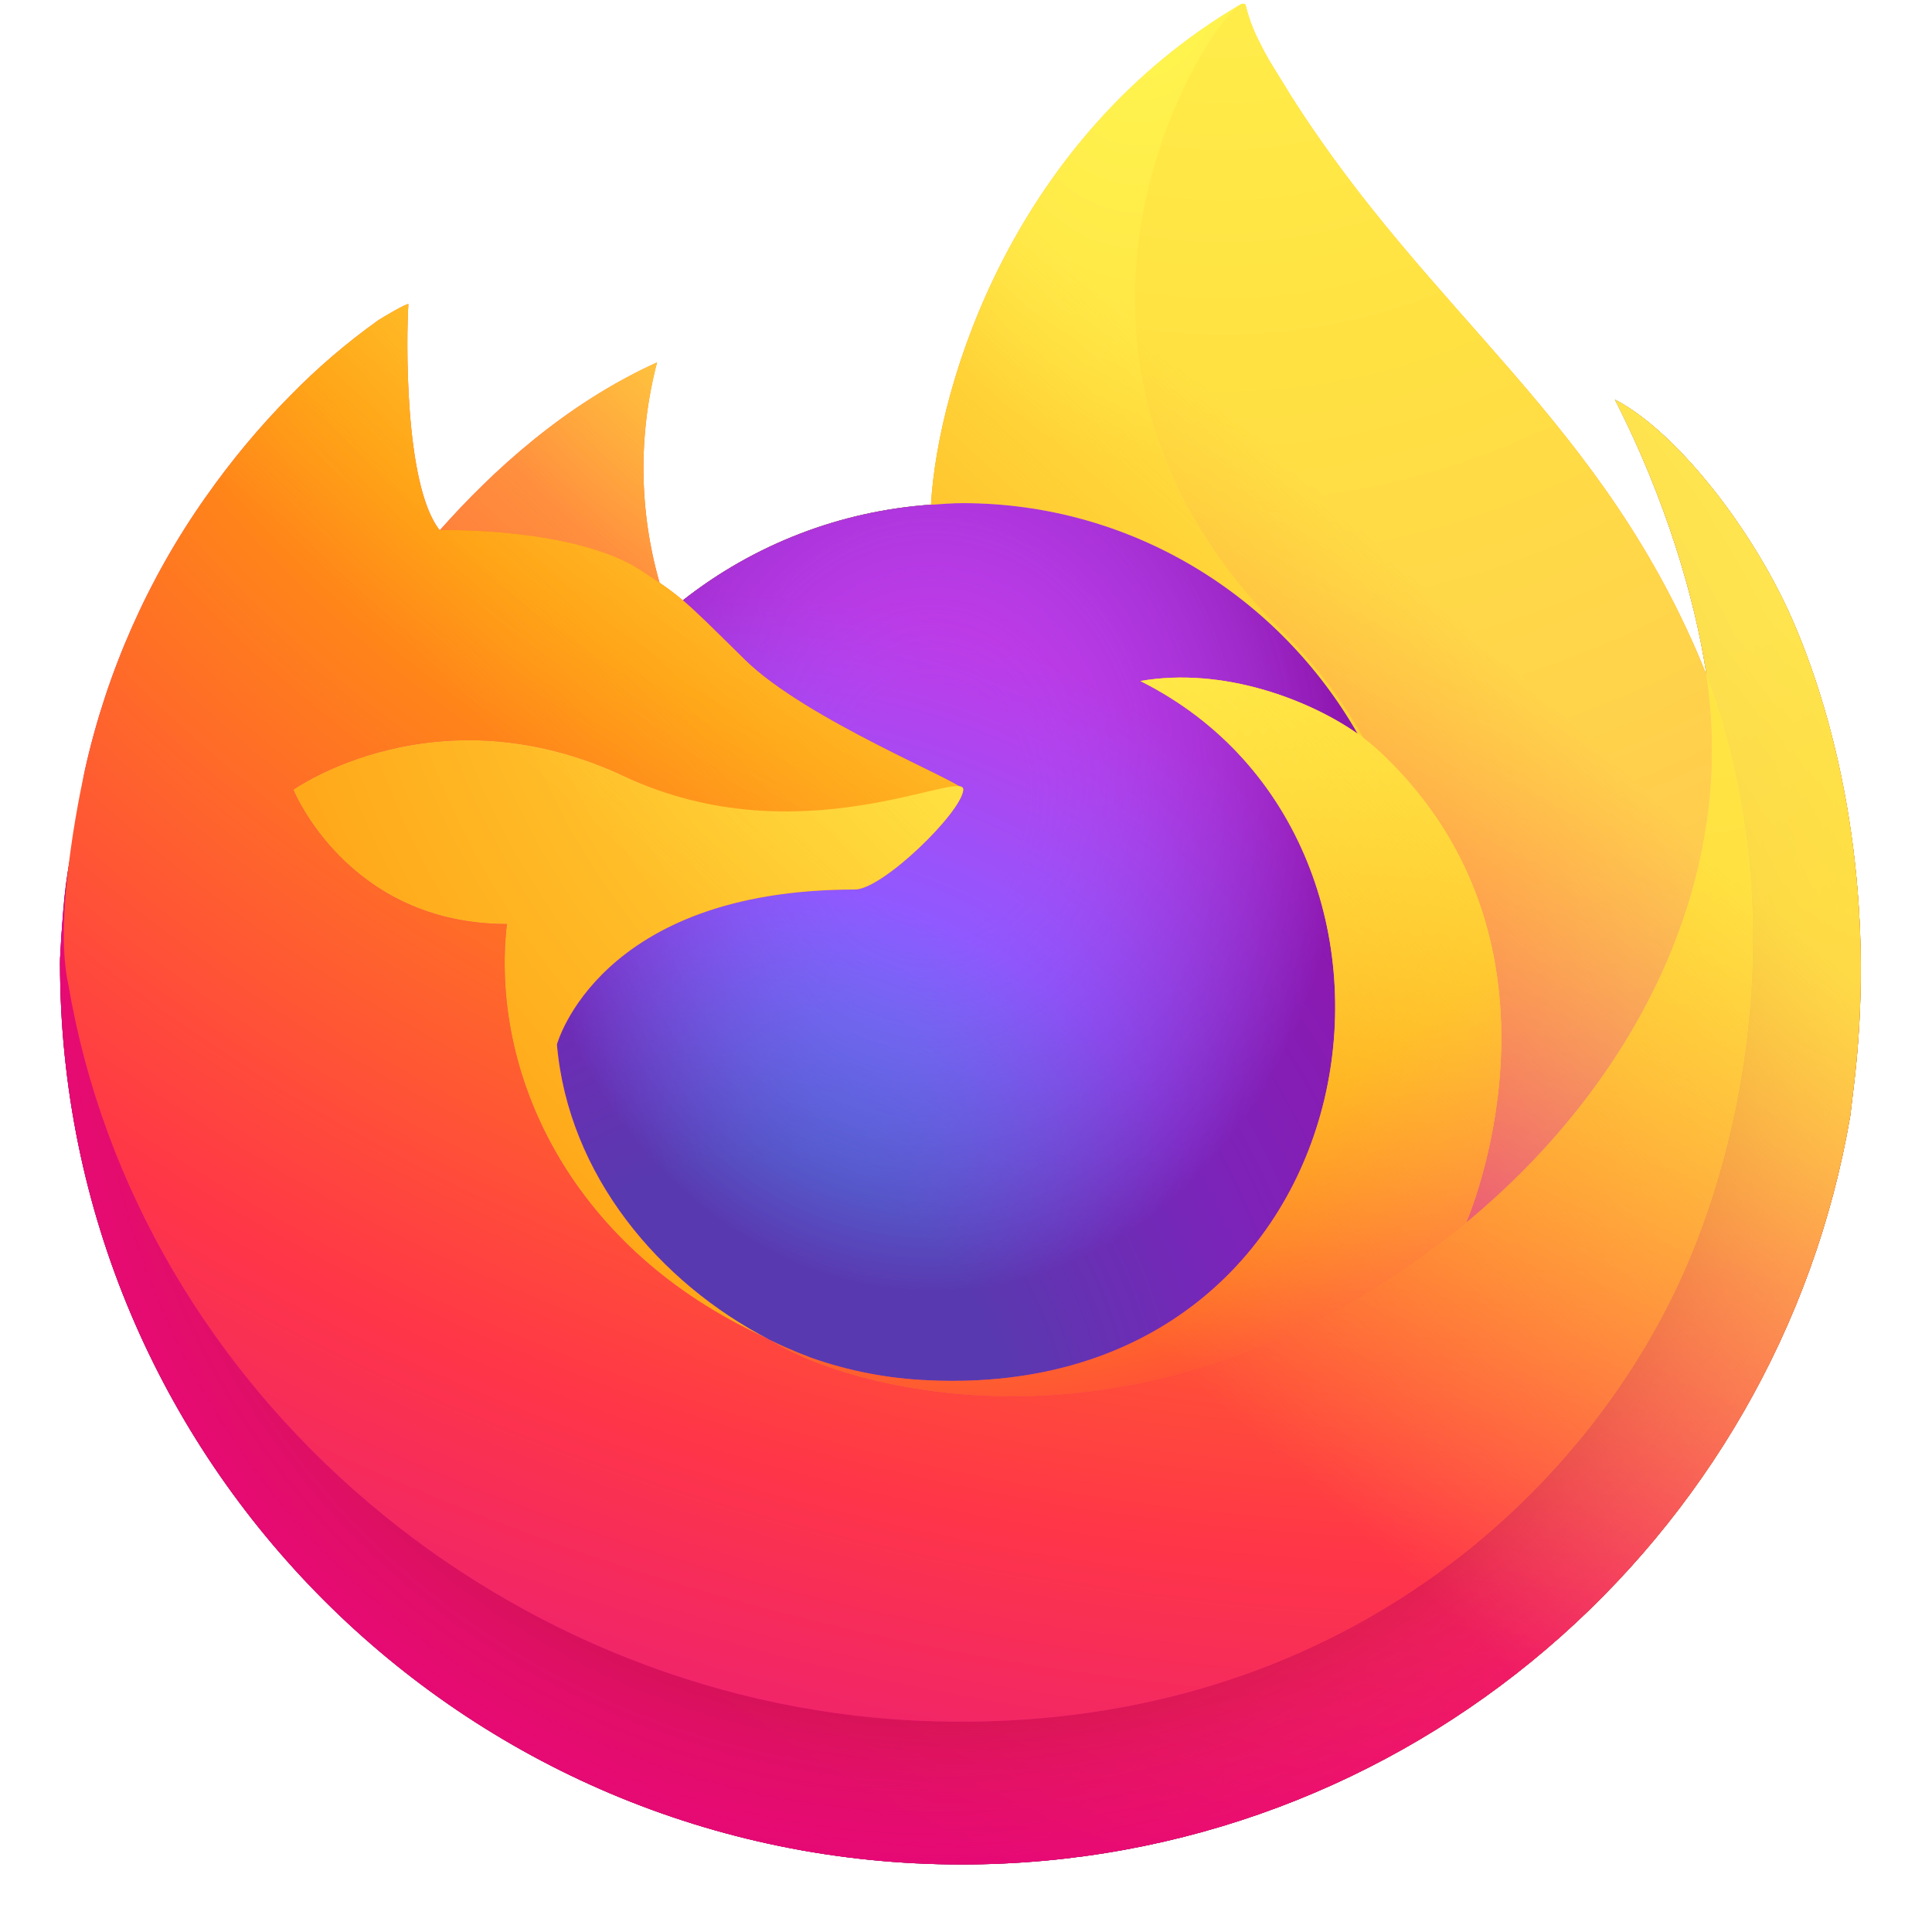
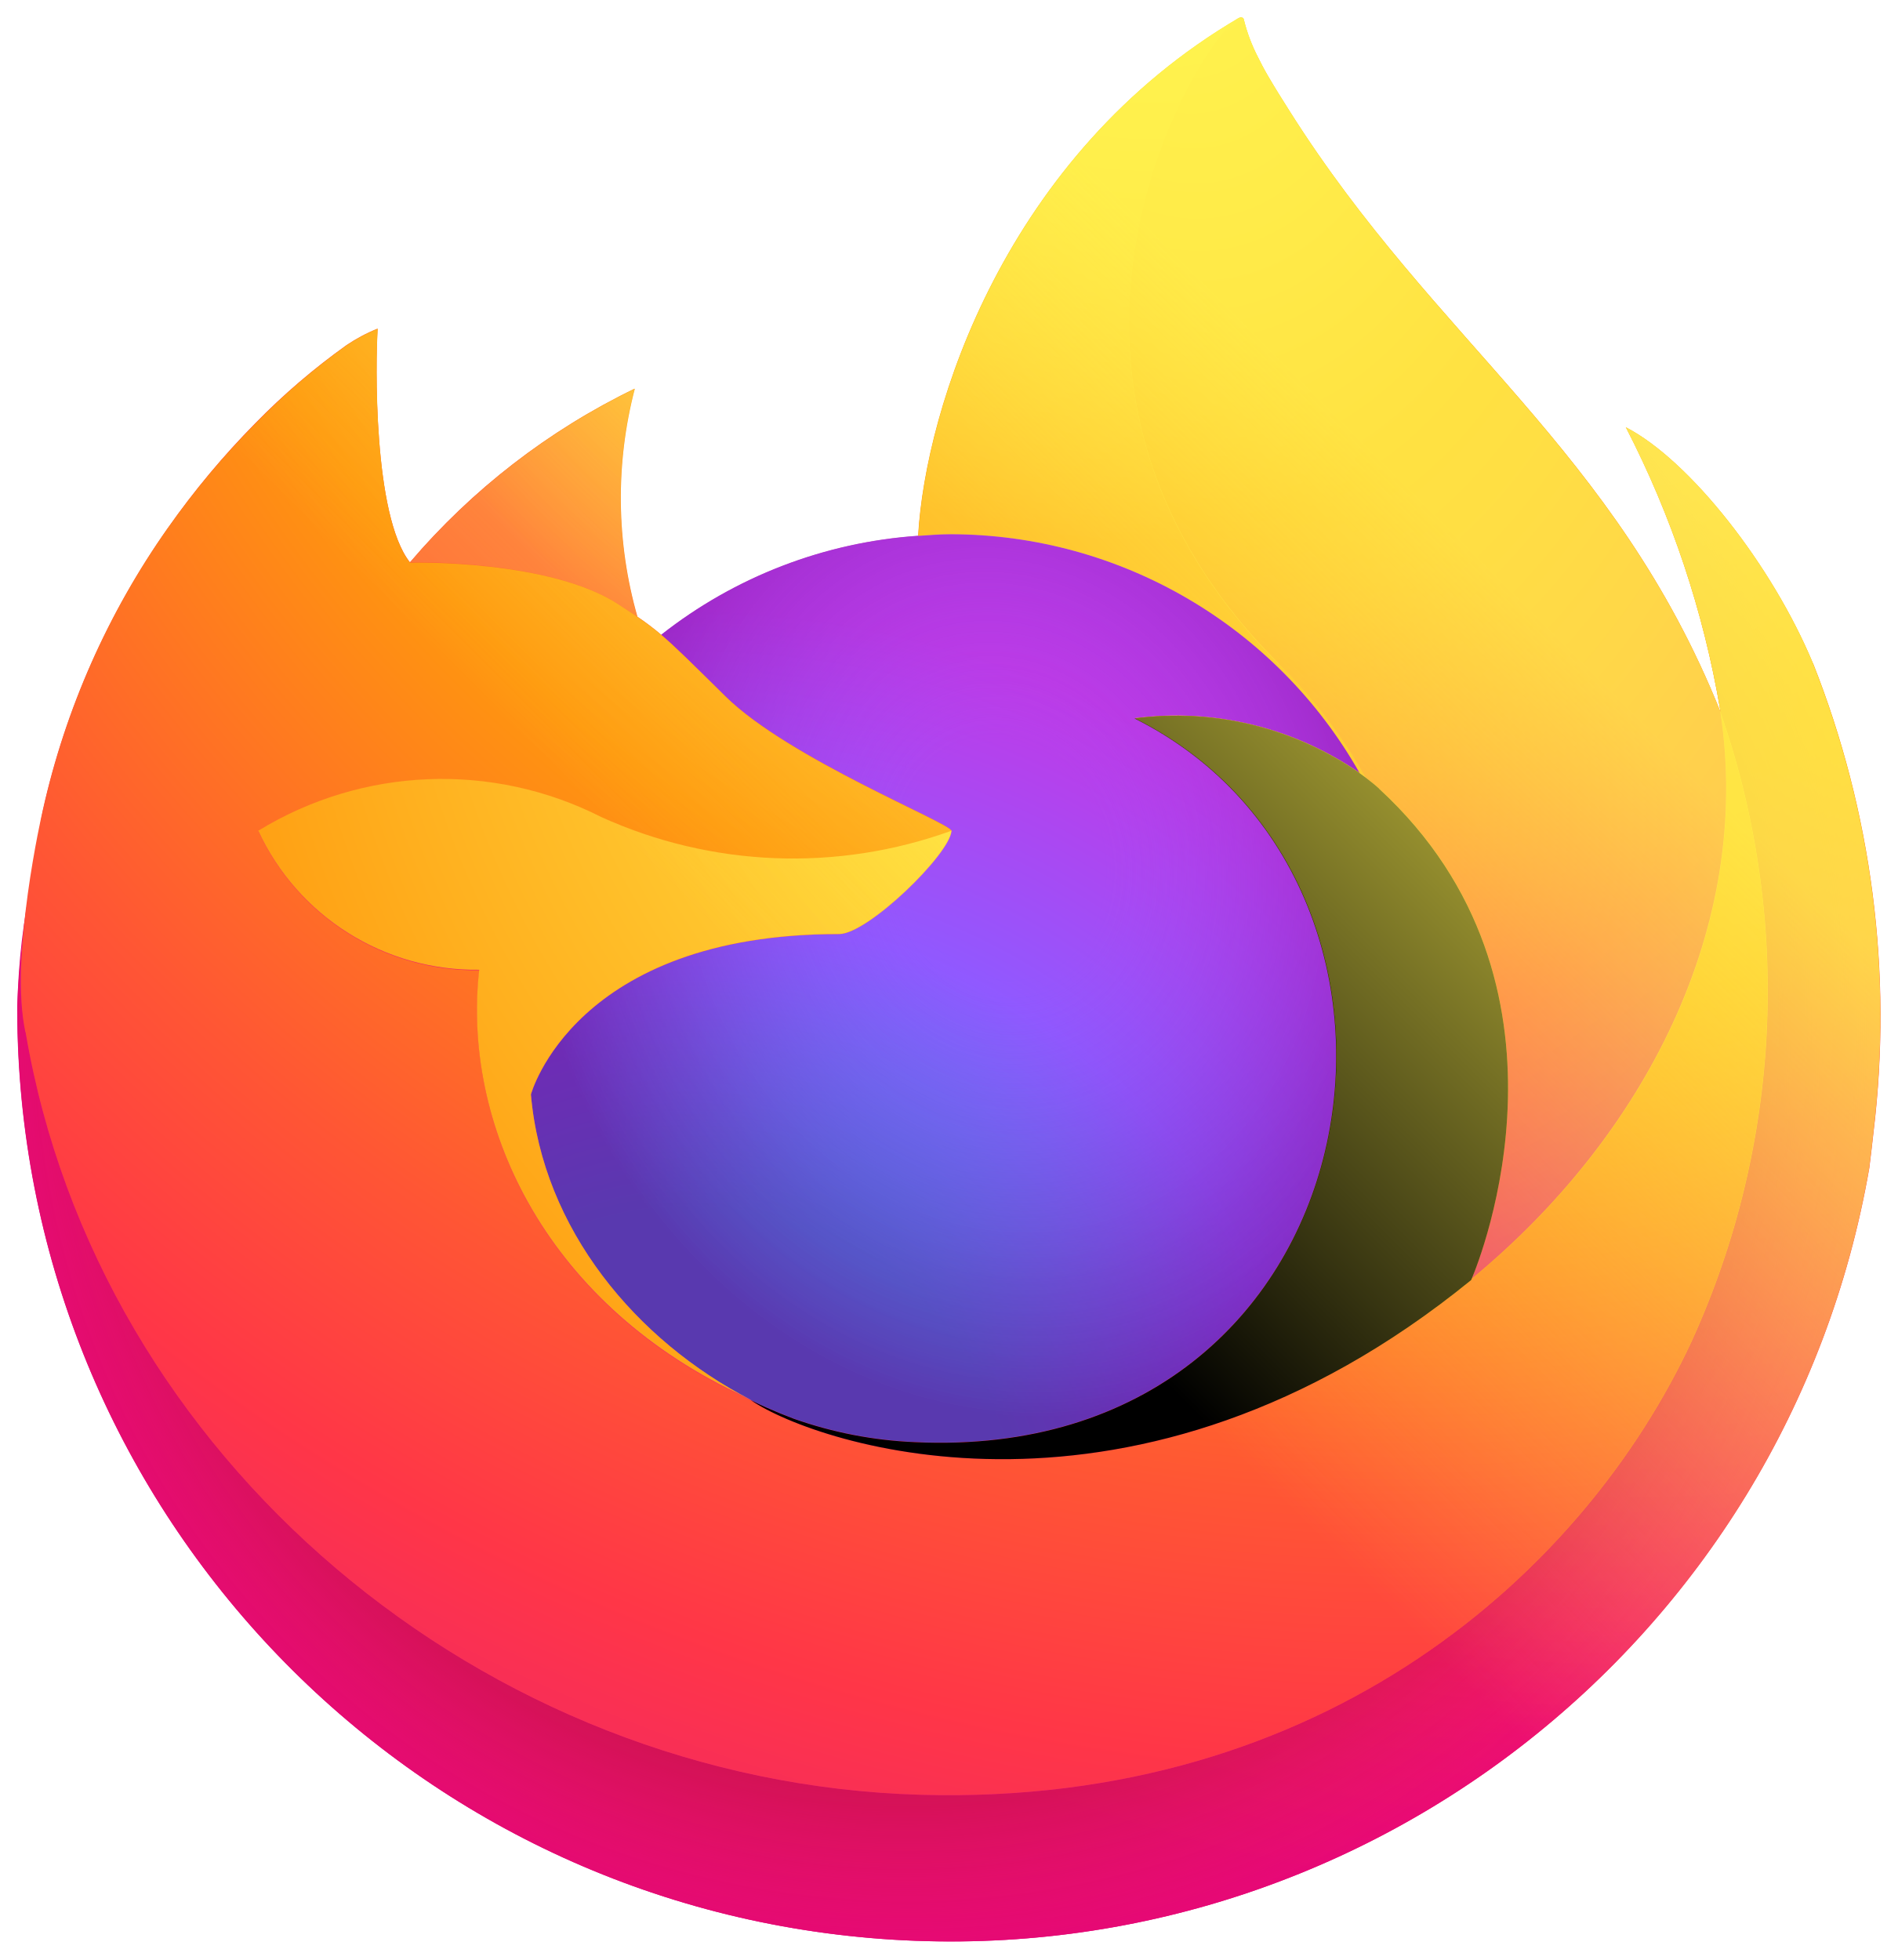
- <svg xmlns="http://www.w3.org/2000/svg" xmlns:xlink="http://www.w3.org/1999/xlink" viewBox="0 0 51500 51500">
-   <radialGradient id="b" cx="87.4%" cy="-12.9%" r="128%" gradientTransform="matrix(.8 0 0 1 .18 .13)">
-     <stop offset=".13" stop-color="#ffbd4f" />
-     <stop offset=".28" stop-color="#ff980e" />
-     <stop offset=".47" stop-color="#ff3750" />
-     <stop offset=".78" stop-color="#eb0878" />
-     <stop offset=".86" stop-color="#e50080" />
-   </radialGradient>
-   <radialGradient id="d" cx="49%" cy="40%" r="128%" gradientTransform="matrix(.82 0 0 1 .09 0)">
-     <stop offset=".3" stop-color="#960e18" />
-     <stop offset=".35" stop-color="#b11927" stop-opacity=".74" />
-     <stop offset=".43" stop-color="#db293d" stop-opacity=".34" />
-     <stop offset=".5" stop-color="#f5334b" stop-opacity=".1" />
-     <stop offset=".53" stop-color="#ff3750" stop-opacity="0" />
-   </radialGradient>
-   <radialGradient id="e" cx="48%" cy="-12%" r="140%">
-     <stop offset=".13" stop-color="#fff44f" />
-     <stop offset=".53" stop-color="#ff980e" />
-   </radialGradient>
-   <radialGradient id="f" cx="22.76%" cy="110.11%" r="100%">
-     <stop offset=".35" stop-color="#3a8ee6" />
-     <stop offset=".67" stop-color="#9059ff" />
-     <stop offset="1" stop-color="#c139e6" />
-   </radialGradient>
-   <radialGradient id="h" cx="52%" cy="33%" r="59%" gradientTransform="scale(.9 1)">
-     <stop offset=".21" stop-color="#9059ff" stop-opacity="0" />
-     <stop offset=".97" stop-color="#6e008b" stop-opacity=".6" />
-   </radialGradient>
-   <radialGradient id="i" cx="210%" cy="-100%" r="290%">
-     <stop offset=".1" stop-color="#ffe226" />
-     <stop offset=".79" stop-color="#ff7139" />
-   </radialGradient>
-   <radialGradient id="j" cx="84%" cy="-41%" r="180%">
-     <stop offset=".11" stop-color="#fff44f" />
-     <stop offset=".46" stop-color="#ff980e" />
-     <stop offset=".72" stop-color="#ff3647" />
-     <stop offset=".9" stop-color="#e31587" />
-   </radialGradient>
-   <radialGradient id="k" cx="16.1%" cy="-18.6%" r="348.8%" gradientTransform="matrix(.10453 .46743 -.99452 .04913 -.05 -.26)">
-     <stop offset="0" stop-color="#fff44f" />
-     <stop offset=".3" stop-color="#ff980e" />
-     <stop offset=".57" stop-color="#ff3647" />
-     <stop offset=".74" stop-color="#e31587" />
-   </radialGradient>
-   <radialGradient id="l" cx="18.9%" cy="-42.5%" r="238.4%">
-     <stop offset=".14" stop-color="#fff44f" />
-     <stop offset=".48" stop-color="#ff980e" />
-     <stop offset=".66" stop-color="#ff3647" />
-     <stop offset=".9" stop-color="#e31587" />
-   </radialGradient>
-   <radialGradient id="m" cx="159.3%" cy="-44.72%" r="313.1%">
-     <stop offset=".09" stop-color="#fff44f" />
-     <stop offset=".63" stop-color="#ff980e" />
-   </radialGradient>
-   <linearGradient id="a" x1="87.25%" x2="9.4%" y1="15.5%" y2="93.1%">
-     <stop offset=".05" stop-color="#fff44f" />
-     <stop offset=".37" stop-color="#ff980e" />
-     <stop offset=".53" stop-color="#ff3647" />
-     <stop offset=".7" stop-color="#e31587" />
-   </linearGradient>
-   <linearGradient id="n" x1="80%" x2="18%" y1="14%" y2="84%">
-     <stop offset=".17" stop-color="#fff44f" stop-opacity=".8" />
-     <stop offset=".6" stop-color="#fff44f" stop-opacity="0" />
-   </linearGradient>
-   <path id="c" d="M47870 16735c-1044-2512-3160-5224-4820-6082 1352 2650 2134 5310 2433 7294 0-6 2 5 4 22l4 26c2268 6147 1032 12398-748 16218-2754 5910-9420 11967-19857 11670-11276-318-21210-8683-23064-19643-338-1728 0-2605 170-4008-207 1080-286 1394-390 3315l-2 123c0 13270 10760 24030 24032 24030 11887 0 21756-8630 23690-19963l110-927c477-4120-53-8453-1560-12075z" />
-   <path id="g" d="M25677 21050c-40 598-2150 2660-2890 2660-6834 0-7943 4133-7943 4133 303 3480 2726 6348 5660 7865 134 70 270 130 405 193a13277 13277 0 00706 289 10674 10674 0 003127 603c11978 562 14300-14320 5655-18640 2213-385 4510 505 5794 1407-2100-3672-6025-6150-10530-6150-285 0-564 24-844 43a12025 12025 0 00-6614 2549c366 310 780 724 1650 1583 1630 1606 5813 3270 5822 3465z" />
-   <path fill="url(#a)" d="M47870 16735c-1044-2512-3160-5224-4820-6082 1352 2650 2134 5310 2433 7294l5 40c-2718-6773-7325-9505-11088-15452l-566-920a7372 7372 0 01-265-497 4370 4370 0 01-359-950 63 63 0 00-55-65 82 82 0 00-45 0l-12 7-17 10 10-14c-6037 3536-8085 10076-8274 13350a12025 12025 0 00-6614 2548 7136 7136 0 00-622-470 11134 11134 0 01-68-5873c-2468 1124-4390 2900-5785 4470h-10c-953-1206-886-5187-832-6018-10-52-710 363-802 425a17507 17507 0 00-2349 2012 21048 21048 0 00-2244 2692l-1 3v-3a20284 20284 0 00-3225 7280l-32 160a39700 39700 0 00-237 1500l-5 52a22907 22907 0 00-390 3316l-1 120c0 13270 10760 24030 24032 24030 11887 0 21756-8630 23690-19963l110-927c477-4120-53-8453-1560-12075zM20170 35545c113 53 220 112 334 164l16 10a12620 12620 0 01-350-174zm5506-14493zm19813-3060l-3-23 4 26z" />
-   <use fill="url(#b)" xlink:href="#c" />
-   <use fill="url(#d)" xlink:href="#c" />
-   <path fill="url(#e)" d="M36192 19560l150 110a13070 13070 0 00-2231-2911C26640 9290 32150 563 33080 120l10-13c-6037 3535-8085 10076-8273 13348 280-20 560-43 844-43 4505 0 8430 2477 10530 6150z" />
-   <use fill="url(#f)" xlink:href="#g" />
-   <use fill="url(#h)" xlink:href="#g" />
-   <path fill="url(#i)" d="M17083 15204a24404 24404 0 01498 330 11134 11134 0 01-67-5874c-2470 1125-4390 2900-5785 4470 115-3 3600-66 5354 1074z" />
-   <path fill="url(#j)" d="M1822 26240c1855 10960 11788 19325 23063 19644 10437 296 17104-5762 19858-11670 1780-3820 3016-10070 748-16218v-2l-4-24c-2-17-4-28-4-22l5 40c853 5566-1980 10958-6405 14604l-13 30c-8625 7023-16878 4237-18550 3097a14410 14410 0 01-350-174c-5028-2403-7105-6984-6660-10913-4245 0-5693-3580-5693-3580s3812-2718 8836-355c4653 2190 9023 355 9023 354-10-195-4192-1860-5822-3465-872-860-1285-1272-1652-1583a7136 7136 0 00-622-470 28293 28293 0 00-498-330c-1753-1140-5240-1076-5355-1073h-10c-953-1207-886-5188-832-6020-10-50-710 363-802 426a17507 17507 0 00-2349 2012 21048 21048 0 00-2244 2692l-1 3v-3a20284 20284 0 00-3225 7280c-10 52-865 3784-444 5720z" />
-   <path fill="url(#k)" d="M34110 16760a13070 13070 0 012231 2910l360 296c5450 5020 2594 12120 2380 12626 4426-3646 7258-9038 6405-14604-2716-6774-7323-9506-11086-15453l-566-920a7372 7372 0 01-265-497 4370 4370 0 01-359-950 63 63 0 00-55-65 82 82 0 00-45 0l-12 7-17 10c-930 443-6440 9170 1030 16640z" />
-   <path fill="url(#l)" d="M36702 19965a4743 4743 0 00-360-295l-150-110c-1283-900-3580-1792-5794-1407 8644 4322 6323 19203-5655 18640a10674 10674 0 01-3127-603 13451 13451 0 01-706-289 9064 9064 0 01-405-193l16 10c1670 1140 9924 3925 18550-3097l13-30c213-506 3068-7606-2380-12626z" />
-   <path fill="url(#m)" d="M14844 27844s1110-4133 7943-4133c740 0 2850-2062 2890-2660s-4370 1836-9023-354c-5024-2363-8836 354-8836 354s1448 3580 5693 3580c-445 3930 1632 8510 6660 10913 113 53 218 112 334 164-2935-1517-5358-4384-5660-7865z" />
-   <path fill="url(#n)" d="M47870 16735c-1044-2512-3160-5224-4820-6082 1352 2650 2134 5310 2433 7294l5 40c-2718-6773-7325-9505-11088-15452l-566-920a7372 7372 0 01-265-497 4370 4370 0 01-359-950 63 63 0 00-55-65 82 82 0 00-45 0l-12 7-17 10 10-14c-6037 3536-8085 10076-8274 13350 280-20 560-43 845-43 4505 0 8430 2477 10530 6148-1284-900-3580-1792-5795-1407 8644 4322 6323 19203-5655 18640a10674 10674 0 01-3127-603 13451 13451 0 01-706-289 9064 9064 0 01-405-193l17 10a14410 14410 0 01-350-174c112 53 218 112 333 164-2935-1517-5358-4384-5660-7865 0 0 1108-4133 7942-4133 740 0 2850-2062 2890-2660-10-195-4190-1860-5822-3465-870-860-1285-1272-1650-1583a7136 7136 0 00-623-470 11134 11134 0 01-67-5873c-2470 1124-4390 2900-5785 4470h-10c-953-1207-886-5187-832-6020-10-50-710 363-802 426a17507 17507 0 00-2349 2012 21048 21048 0 00-2243 2692l-1 3v-3a20284 20284 0 00-3225 7280l-32 160a39787 39787 0 00-277 1515c-2 18 2-17 0 0a27956 27956 0 00-355 3353l-3 122c0 13270 10760 24030 24032 24030 11887 0 21756-8630 23690-19963l110-927c477-4120-53-8453-1560-12075zm-2384 1234l4 26v-2l-4-24z" />
+ <svg xmlns="http://www.w3.org/2000/svg" width="77.42" height="79.97" version="1.1" viewBox="0 0 77.42 79.97">
+   <defs>
+     <linearGradient id="ff_a" x1="70.79" x2="6.447" y1="12.39" y2="74.47" gradientTransform="translate(-1.3 -.004086)" gradientUnits="userSpaceOnUse">
+       <stop stop-color="#fff44f" offset=".048" />
+       <stop stop-color="#ffe847" offset=".111" />
+       <stop stop-color="#ffc830" offset=".225" />
+       <stop stop-color="#ff980e" offset=".368" />
+       <stop stop-color="#ff8b16" offset=".401" />
+       <stop stop-color="#ff672a" offset=".462" />
+       <stop stop-color="#ff3647" offset=".534" />
+       <stop stop-color="#e31587" offset=".705" />
+     </linearGradient>
+     <radialGradient id="ff_b" cx="-7907" cy="-8515" r="80.8" gradientTransform="translate(7974,8524)" gradientUnits="userSpaceOnUse">
+       <stop stop-color="#ffbd4f" offset=".129" />
+       <stop stop-color="#ffac31" offset=".186" />
+       <stop stop-color="#ff9d17" offset=".247" />
+       <stop stop-color="#ff980e" offset=".283" />
+       <stop stop-color="#ff563b" offset=".403" />
+       <stop stop-color="#ff3750" offset=".467" />
+       <stop stop-color="#f5156c" offset=".71" />
+       <stop stop-color="#eb0878" offset=".782" />
+       <stop stop-color="#e50080" offset=".86" />
+     </radialGradient>
+     <radialGradient id="ff_c" cx="-7937" cy="-8482" r="80.8" gradientTransform="translate(7974,8524)" gradientUnits="userSpaceOnUse">
+       <stop stop-color="#960e18" offset=".3" />
+       <stop stop-color="#b11927" stop-opacity=".74" offset=".351" />
+       <stop stop-color="#db293d" stop-opacity=".343" offset=".435" />
+       <stop stop-color="#f5334b" stop-opacity=".094" offset=".497" />
+       <stop stop-color="#ff3750" stop-opacity="0" offset=".53" />
+     </radialGradient>
+     <radialGradient id="ff_d" cx="-7927" cy="-8533" r="58.53" gradientTransform="translate(7974,8524)" gradientUnits="userSpaceOnUse">
+       <stop stop-color="#fff44f" offset=".132" />
+       <stop stop-color="#ffdc3e" offset=".252" />
+       <stop stop-color="#ff9d12" offset=".506" />
+       <stop stop-color="#ff980e" offset=".526" />
+     </radialGradient>
+     <radialGradient id="ff_e" cx="-7946" cy="-8461" r="38.47" gradientTransform="translate(7974,8524)" gradientUnits="userSpaceOnUse">
+       <stop stop-color="#3a8ee6" offset=".353" />
+       <stop stop-color="#5c79f0" offset=".472" />
+       <stop stop-color="#9059ff" offset=".669" />
+       <stop stop-color="#c139e6" offset="1" />
+     </radialGradient>
+     <radialGradient id="ff_f" cx="-7936" cy="-8492" r="20.4" gradientTransform="matrix(.972 -.235 .275 1.138 10090 7834)" gradientUnits="userSpaceOnUse">
+       <stop stop-color="#9059ff" stop-opacity="0" offset=".206" />
+       <stop stop-color="#8c4ff3" stop-opacity=".064" offset=".278" />
+       <stop stop-color="#7716a8" stop-opacity=".45" offset=".747" />
+       <stop stop-color="#6e008b" stop-opacity=".6" offset=".975" />
+     </radialGradient>
+     <radialGradient id="ff_g" cx="-7938" cy="-8518" r="27.68" gradientTransform="translate(7974,8524)" gradientUnits="userSpaceOnUse">
+       <stop stop-color="#ffe226" offset="0" />
+       <stop stop-color="#ffdb27" offset=".121" />
+       <stop stop-color="#ffc82a" offset=".295" />
+       <stop stop-color="#ffa930" offset=".502" />
+       <stop stop-color="#ff7e37" offset=".732" />
+       <stop stop-color="#ff7139" offset=".792" />
+     </radialGradient>
+     <radialGradient id="ff_h" cx="-7916" cy="-8536" r="118.1" gradientTransform="translate(7974,8524)" gradientUnits="userSpaceOnUse">
+       <stop stop-color="#fff44f" offset=".113" />
+       <stop stop-color="#ff980e" offset=".456" />
+       <stop stop-color="#ff5634" offset=".622" />
+       <stop stop-color="#ff3647" offset=".716" />
+       <stop stop-color="#e31587" offset=".904" />
+     </radialGradient>
+     <radialGradient id="ff_i" cx="-7927" cy="-8523" r="86.5" gradientTransform="matrix(.105 .995 -.653 .069 -4685 8470)" gradientUnits="userSpaceOnUse">
+       <stop stop-color="#fff44f" offset="0" />
+       <stop stop-color="#ffe847" offset=".06" />
+       <stop stop-color="#ffc830" offset=".168" />
+       <stop stop-color="#ff980e" offset=".304" />
+       <stop stop-color="#ff8b16" offset=".356" />
+       <stop stop-color="#ff672a" offset=".455" />
+       <stop stop-color="#ff3647" offset=".57" />
+       <stop stop-color="#e31587" offset=".737" />
+     </radialGradient>
+     <radialGradient id="ff_j" cx="-7938" cy="-8508" r="73.72" gradientTransform="translate(7974,8524)" gradientUnits="userSpaceOnUse">
+       <stop stop-color="#fff44f" offset=".137" />
+       <stop stop-color="#ff980e" offset=".48" />
+       <stop stop-color="#ff5634" offset=".592" />
+       <stop stop-color="#ff3647" offset=".655" />
+       <stop stop-color="#e31587" offset=".904" />
+     </radialGradient>
+     <radialGradient id="ff_k" cx="-7919" cy="-8504" r="80.69" gradientTransform="translate(7974,8524)" gradientUnits="userSpaceOnUse">
+       <stop stop-color="#fff44f" offset=".094" />
+       <stop stop-color="#ffe141" offset=".231" />
+       <stop stop-color="#ffaf1e" offset=".509" />
+       <stop stop-color="#ff980e" offset=".626" />
+     </radialGradient>
+     <linearGradient id="ff_l" x1="70.01" x2="15.27" y1="12.06" y2="66.81" gradientTransform="translate(-1.3 -.004086)" gradientUnits="userSpaceOnUse">
+       <stop stop-color="#fff44f" stop-opacity=".8" offset=".167" />
+       <stop stop-color="#fff44f" stop-opacity=".634" offset=".266" />
+       <stop stop-color="#fff44f" stop-opacity=".217" offset=".489" />
+       <stop stop-color="#fff44f" stop-opacity="0" offset=".6" />
+     </linearGradient>
+   </defs>
+   <g transform="matrix(.9819843 0 0 .9819843 .6974849 .7199239)">
+     <path d="m74.62 26.83c-1.684-4.052-5.1-8.427-7.775-9.81a40.27 40.27 0 0 1 3.925 11.76l7e-3 0.065c-4.382-10.92-11.81-15.33-17.88-24.92-0.307-0.485-0.614-0.971-0.913-1.484-0.171-0.293-0.308-0.557-0.427-0.8a7.053 7.053 0 0 1-0.578-1.535 0.1 0.1 0 0 0-0.088-0.1 0.138 0.138 0 0 0-0.073 0c-5e-3 0-0.013 9e-3 -0.019 0.011s-0.019 0.011-0.028 0.015l0.015-0.026c-9.735 5.7-13.04 16.25-13.34 21.53a19.39 19.39 0 0 0-10.67 4.111 11.59 11.59 0 0 0-1-0.758 17.97 17.97 0 0 1-0.109-9.473 28.7 28.7 0 0 0-9.329 7.21h-0.018c-1.536-1.947-1.428-8.367-1.34-9.708a6.928 6.928 0 0 0-1.294 0.687 28.22 28.22 0 0 0-3.788 3.245 33.84 33.84 0 0 0-3.623 4.347v6e-3 -7e-3a32.73 32.73 0 0 0-5.2 11.74l-0.052 0.256c-0.073 0.341-0.336 2.049-0.381 2.42 0 0.029-6e-3 0.056-9e-3 0.085a36.94 36.94 0 0 0-0.629 5.343v0.2a38.76 38.76 0 0 0 76.95 6.554c0.065-0.5 0.118-0.995 0.176-1.5a39.86 39.86 0 0 0-2.514-19.47zm-44.67 30.34c0.181 0.087 0.351 0.181 0.537 0.264l0.027 0.017q-0.282-0.135-0.564-0.281zm8.878-23.38m31.95-4.934v-0.037l7e-3 0.041z" fill="url(#ff_a)" />
+     <path d="m74.62 26.83c-1.684-4.052-5.1-8.427-7.775-9.81a40.27 40.27 0 0 1 3.925 11.76v0.037l7e-3 0.041a35.1 35.1 0 0 1-1.206 26.16c-4.442 9.531-15.19 19.3-32.02 18.82-18.18-0.515-34.2-14.01-37.19-31.68-0.545-2.787 0-4.2 0.274-6.465a28.88 28.88 0 0 0-0.623 5.348v0.2a38.76 38.76 0 0 0 76.95 6.554c0.065-0.5 0.118-0.995 0.176-1.5a39.86 39.86 0 0 0-2.514-19.47z" fill="url(#ff_b)" />
+     <path d="m74.62 26.83c-1.684-4.052-5.1-8.427-7.775-9.81a40.27 40.27 0 0 1 3.925 11.76v0.037l7e-3 0.041a35.1 35.1 0 0 1-1.206 26.16c-4.442 9.531-15.19 19.3-32.02 18.82-18.18-0.515-34.2-14.01-37.19-31.68-0.545-2.787 0-4.2 0.274-6.465a28.88 28.88 0 0 0-0.623 5.348v0.2a38.76 38.76 0 0 0 76.95 6.554c0.065-0.5 0.118-0.995 0.176-1.5a39.86 39.86 0 0 0-2.514-19.47z" fill="url(#ff_c)" />
+     <path d="m55.78 31.38c0.084 0.059 0.162 0.118 0.241 0.177a21.1 21.1 0 0 0-3.6-4.695c-12.05-12.05-3.157-26.12-1.658-26.84l0.015-0.022c-9.735 5.7-13.04 16.25-13.34 21.53 0.452-0.031 0.9-0.069 1.362-0.069a19.56 19.56 0 0 1 16.98 9.917z" fill="url(#ff_d)" />
+     <path d="m38.82 33.79c-0.064 0.964-3.47 4.289-4.661 4.289-11.02 0-12.81 6.667-12.81 6.667 0.488 5.614 4.4 10.24 9.129 12.68 0.216 0.112 0.435 0.213 0.654 0.312q0.569 0.252 1.138 0.466a17.24 17.24 0 0 0 5.043 0.973c19.32 0.906 23.06-23.1 9.119-30.07a13.38 13.38 0 0 1 9.345 2.269 19.56 19.56 0 0 0-16.98-9.917c-0.46 0-0.91 0.038-1.362 0.069a19.39 19.39 0 0 0-10.67 4.111c0.591 0.5 1.258 1.168 2.663 2.553 2.63 2.591 9.375 5.275 9.39 5.59z" fill="url(#ff_e)" />
+     <path d="m38.82 33.79c-0.064 0.964-3.47 4.289-4.661 4.289-11.02 0-12.81 6.667-12.81 6.667 0.488 5.614 4.4 10.24 9.129 12.68 0.216 0.112 0.435 0.213 0.654 0.312q0.569 0.252 1.138 0.466a17.24 17.24 0 0 0 5.043 0.973c19.32 0.906 23.06-23.1 9.119-30.07a13.38 13.38 0 0 1 9.345 2.269 19.56 19.56 0 0 0-16.98-9.917c-0.46 0-0.91 0.038-1.362 0.069a19.39 19.39 0 0 0-10.67 4.111c0.591 0.5 1.258 1.168 2.663 2.553 2.63 2.591 9.375 5.275 9.39 5.59z" fill="url(#ff_f)" />
+     <path d="m24.96 24.36c0.314 0.2 0.573 0.374 0.8 0.531a17.97 17.97 0 0 1-0.109-9.473 28.7 28.7 0 0 0-9.329 7.21c0.189-5e-3 5.811-0.106 8.638 1.732z" fill="url(#ff_g)" />
+     <path d="m0.354 42.16c2.991 17.67 19.01 31.17 37.19 31.68 16.83 0.476 27.58-9.294 32.02-18.82a35.1 35.1 0 0 0 1.206-26.16v-0.037c0-0.029-6e-3 -0.046 0-0.037l7e-3 0.065c1.375 8.977-3.191 17.67-10.33 23.56l-0.022 0.05c-13.91 11.33-27.22 6.834-29.91 5q-0.282-0.135-0.564-0.281c-8.109-3.876-11.46-11.26-10.74-17.6a9.953 9.953 0 0 1-9.181-5.775 14.62 14.62 0 0 1 14.25-0.572 19.3 19.3 0 0 0 14.55 0.572c-0.015-0.315-6.76-3-9.39-5.59-1.405-1.385-2.072-2.052-2.663-2.553a11.59 11.59 0 0 0-1-0.758c-0.23-0.157-0.489-0.327-0.8-0.531-2.827-1.838-8.449-1.737-8.635-1.732h-0.018c-1.536-1.947-1.428-8.367-1.34-9.708a6.928 6.928 0 0 0-1.294 0.687 28.22 28.22 0 0 0-3.788 3.245 33.84 33.84 0 0 0-3.638 4.337v6e-3 -7e-3a32.73 32.73 0 0 0-5.2 11.74c-0.019 0.079-1.396 6.099-0.717 9.221z" fill="url(#ff_h)" />
+     <path d="m52.42 26.86a21.1 21.1 0 0 1 3.6 4.7c0.213 0.161 0.412 0.321 0.581 0.476 8.787 8.1 4.183 19.55 3.84 20.36 7.138-5.881 11.7-14.58 10.33-23.56-4.384-10.93-11.82-15.34-17.88-24.93-0.307-0.485-0.614-0.971-0.913-1.484-0.171-0.293-0.308-0.557-0.427-0.8a7.053 7.053 0 0 1-0.578-1.535 0.1 0.1 0 0 0-0.088-0.1 0.138 0.138 0 0 0-0.073 0c-5e-3 0-0.013 9e-3 -0.019 0.011s-0.019 0.011-0.028 0.015c-1.499 0.711-10.39 14.79 1.66 26.83z" fill="url(#ff_i)" />
+     <path d="m56.6 32.04c-0.169-0.155-0.368-0.315-0.581-0.476-0.079-0.059-0.157-0.118-0.241-0.177a13.38 13.38 0 0 0-9.345-2.269c13.94 6.97 10.2 30.97-9.119 30.07a17.24 17.24 0 0 1-5.043-0.973q-0.569-0.213-1.138-0.466c-0.219-0.1-0.438-0.2-0.654-0.312l0.027 0.017c2.694 1.839 16 6.332 29.91-5l0.022-0.05c0.347-0.81 4.951-12.26-3.84-20.36z" fill="ff_j)" />
+     <path d="m21.35 44.74s1.789-6.667 12.81-6.667c1.191 0 4.6-3.325 4.661-4.289a19.3 19.3 0 0 1-14.55-0.572 14.62 14.62 0 0 0-14.25 0.572 9.953 9.953 0 0 0 9.181 5.775c-0.718 6.337 2.632 13.72 10.74 17.6 0.181 0.087 0.351 0.181 0.537 0.264-4.733-2.445-8.641-7.069-9.129-12.68z" fill="url(#ff_k)" />
+     <path d="m74.62 26.83c-1.684-4.052-5.1-8.427-7.775-9.81a40.27 40.27 0 0 1 3.925 11.76l7e-3 0.065c-4.382-10.92-11.81-15.33-17.88-24.92-0.307-0.485-0.614-0.971-0.913-1.484-0.171-0.293-0.308-0.557-0.427-0.8a7.053 7.053 0 0 1-0.578-1.535 0.1 0.1 0 0 0-0.088-0.1 0.138 0.138 0 0 0-0.073 0c-5e-3 0-0.013 9e-3 -0.019 0.011s-0.019 0.011-0.028 0.015l0.015-0.026c-9.735 5.7-13.04 16.25-13.34 21.53 0.452-0.031 0.9-0.069 1.362-0.069a19.56 19.56 0 0 1 16.98 9.917 13.38 13.38 0 0 0-9.345-2.269c13.94 6.97 10.2 30.97-9.119 30.07a17.24 17.24 0 0 1-5.043-0.973q-0.569-0.213-1.138-0.466c-0.219-0.1-0.438-0.2-0.654-0.312l0.027 0.017q-0.282-0.135-0.564-0.281c0.181 0.087 0.351 0.181 0.537 0.264-4.733-2.446-8.641-7.07-9.129-12.68 0 0 1.789-6.667 12.81-6.667 1.191 0 4.6-3.325 4.661-4.289-0.015-0.315-6.76-3-9.39-5.59-1.405-1.385-2.072-2.052-2.663-2.553a11.59 11.59 0 0 0-1-0.758 17.97 17.97 0 0 1-0.109-9.473 28.7 28.7 0 0 0-9.329 7.21h-0.018c-1.536-1.947-1.428-8.367-1.34-9.708a6.928 6.928 0 0 0-1.294 0.687 28.22 28.22 0 0 0-3.788 3.245 33.84 33.84 0 0 0-3.623 4.347v6e-3 -7e-3a32.73 32.73 0 0 0-5.2 11.74l-0.052 0.256c-0.073 0.341-0.4 2.073-0.447 2.445a45.09 45.09 0 0 0-0.572 5.403v0.2a38.76 38.76 0 0 0 76.95 6.554c0.065-0.5 0.118-0.995 0.176-1.5a39.86 39.86 0 0 0-2.514-19.47zm-3.845 1.991 7e-3 0.041z" fill="url(#ff_l)" />
+   </g>
</svg>
